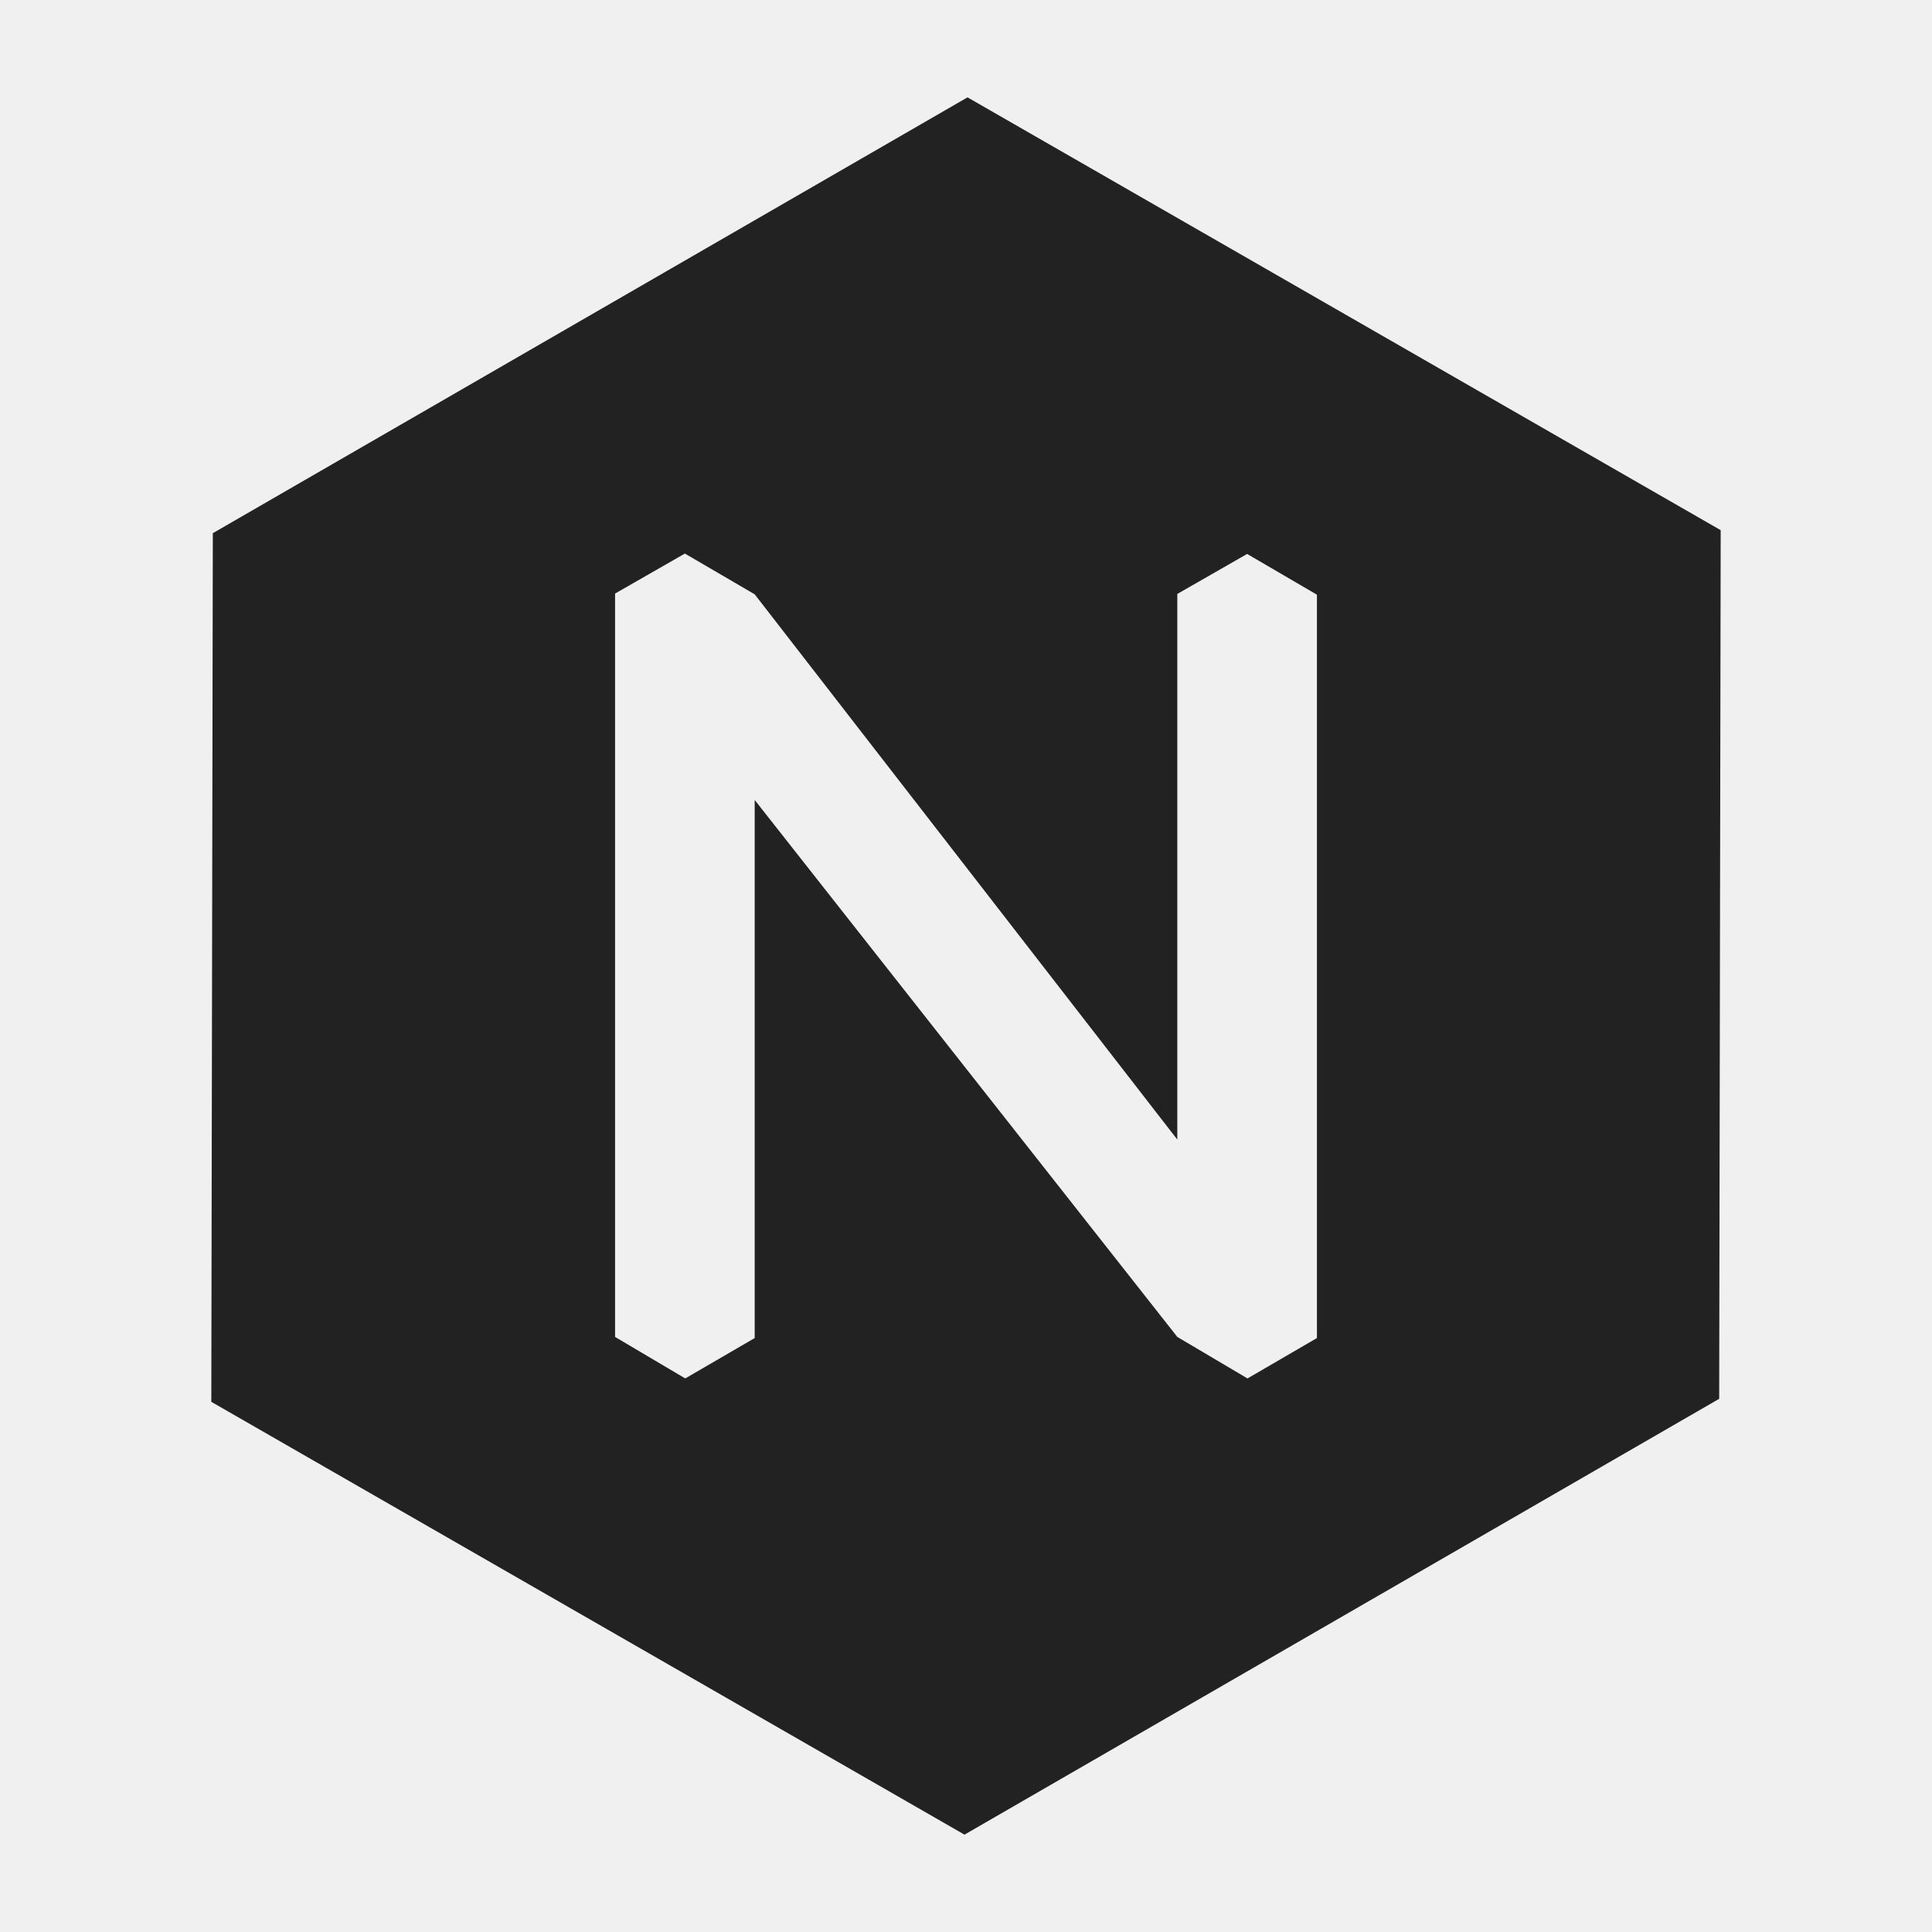
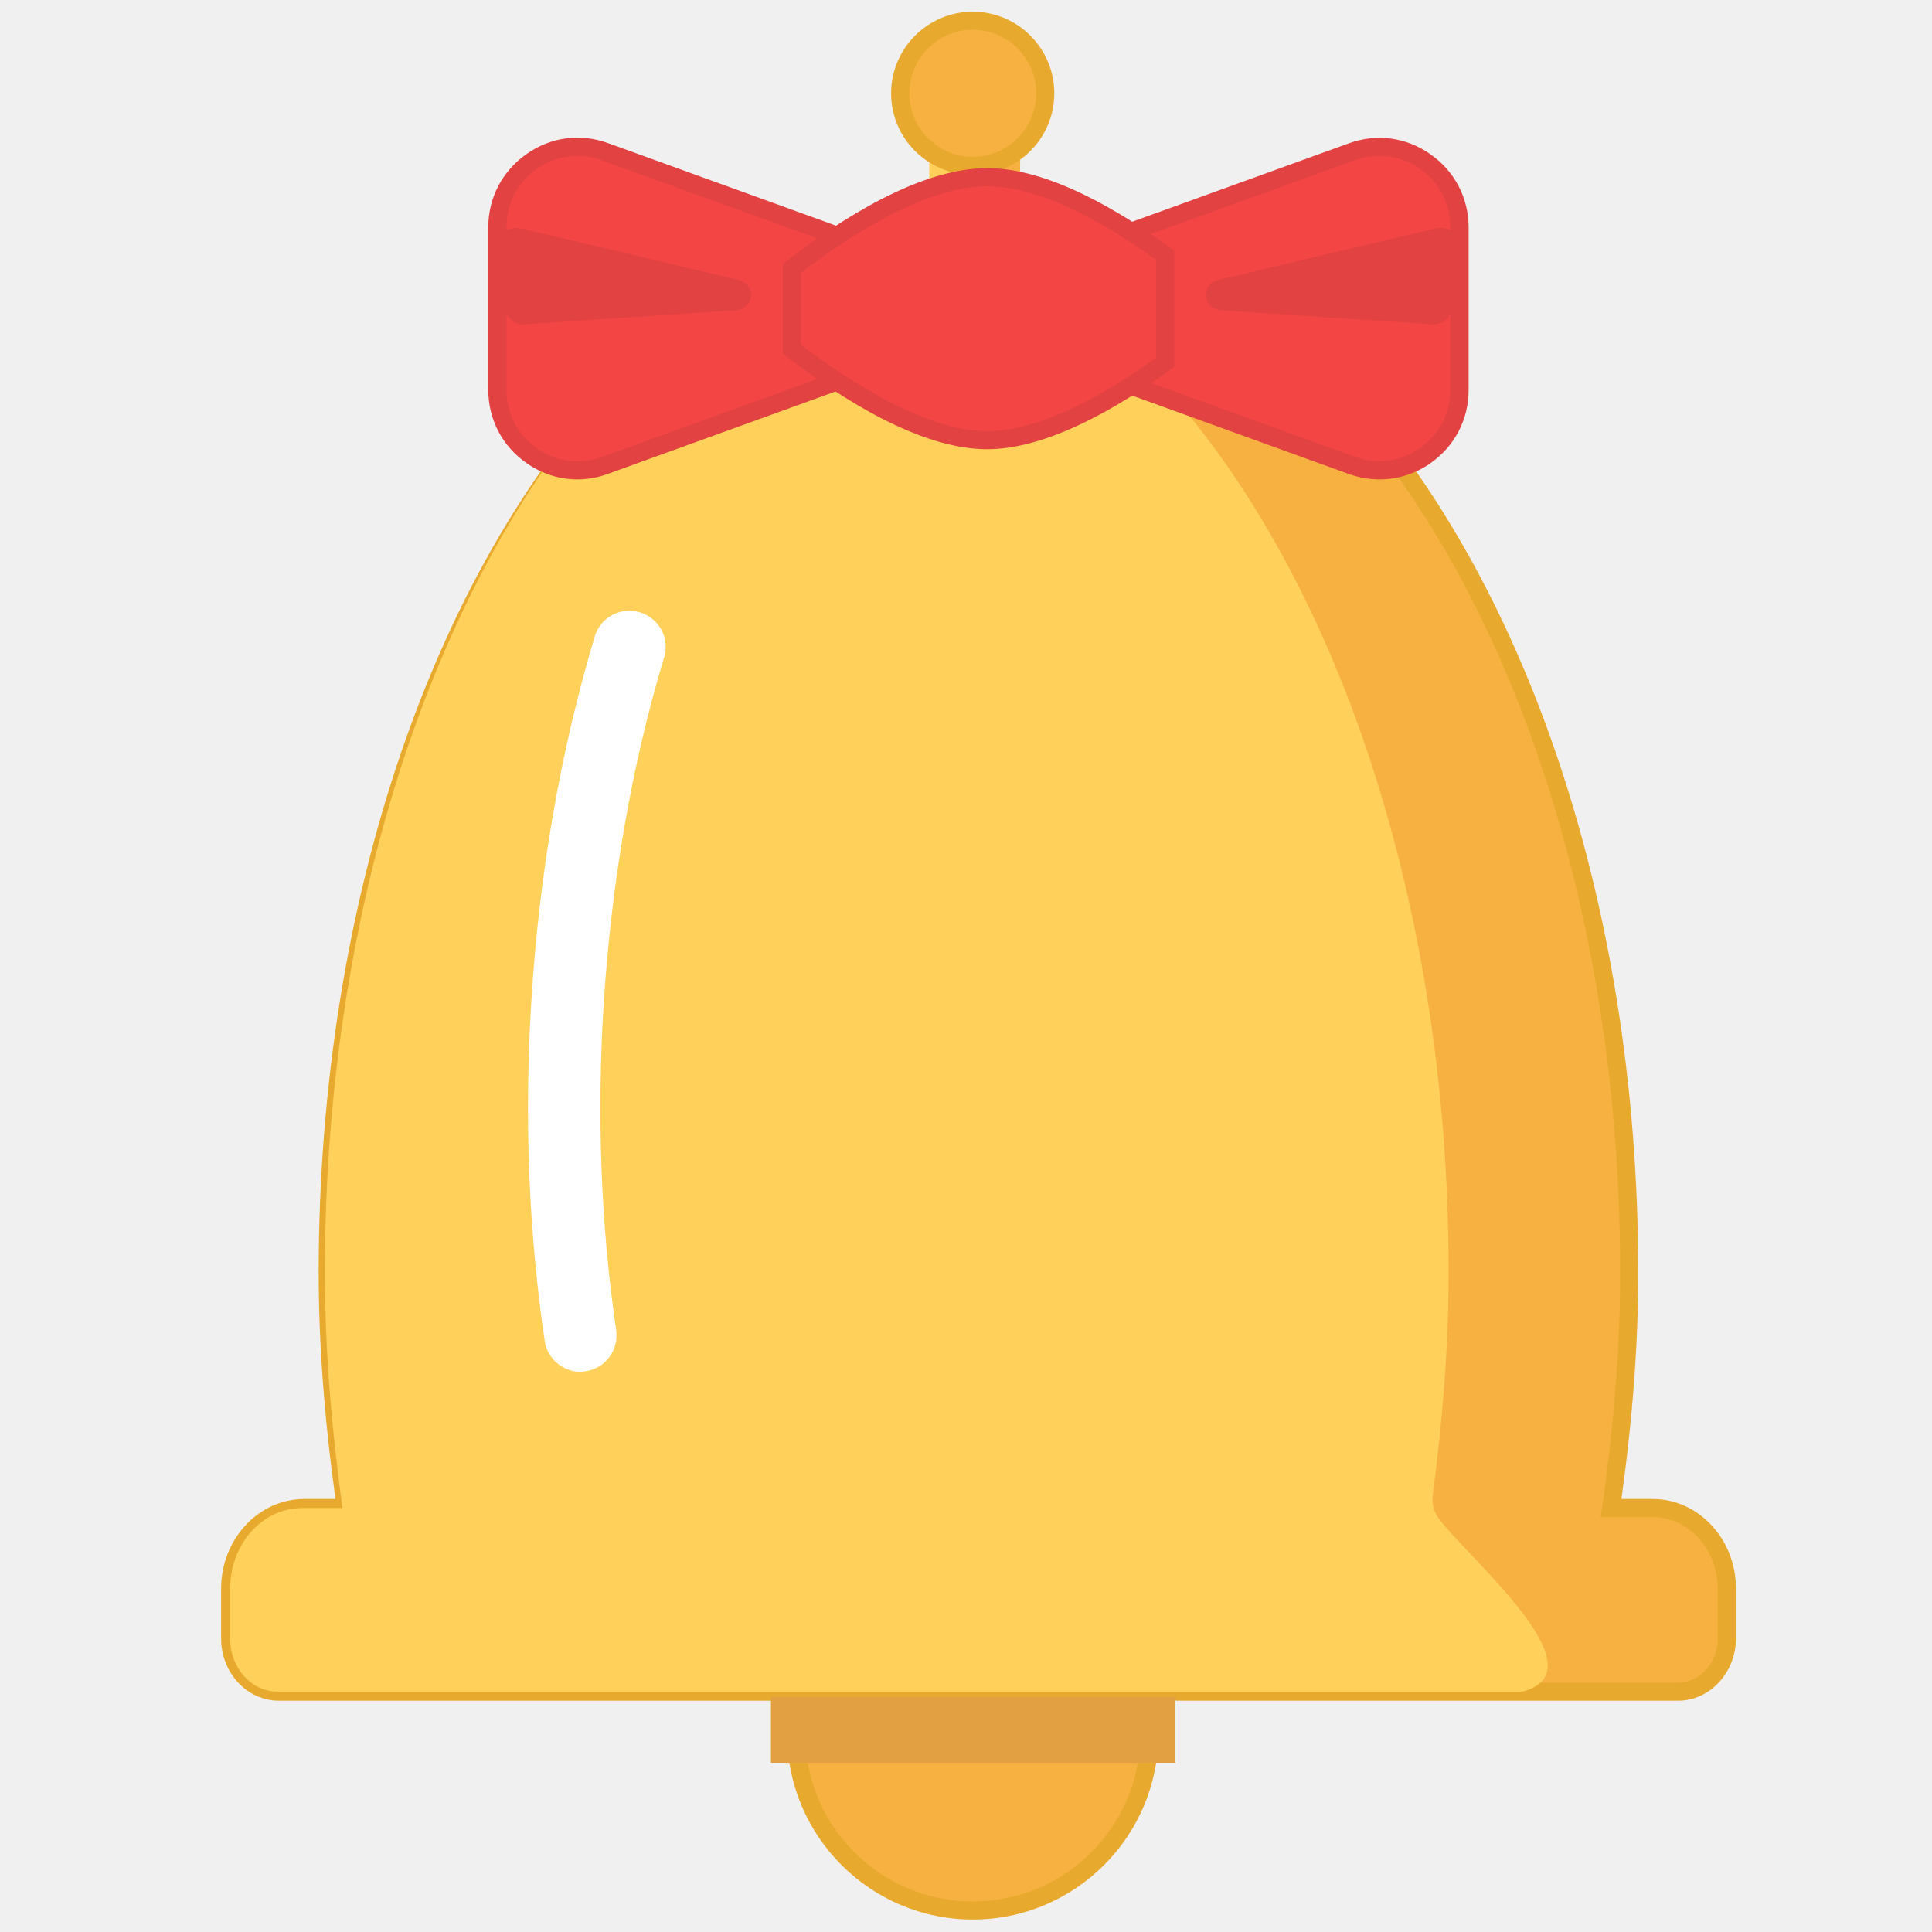
- <svg xmlns="http://www.w3.org/2000/svg" xml:space="preserve" enable-background="new 0 0 512 512" viewBox="0 0 512 512" height="512px" width="512px" y="0px" x="0px" id="NexT" version="1.1">
-   <defs id="defs3388" />
-   <path style="fill:#222222;fill-opacity:1" id="path3384" d="M 256.4,25.8 56.4,141.3 56,371.5 255.6,486.2 455.6,370.7 456,140.5 Z m 92.6,328.8 -18.4,10.7 -18.6,-11 0,0 -112,-142.3 0,142.6 -18.4,10.7 -18.6,-11 0,-197 18.5,-10.6 18.5,10.8 0,0 112,144.5 0,-144.6 18.5,-10.6 18.5,10.8 z" />
+ <svg xmlns="http://www.w3.org/2000/svg" t="1515228842828" class="icon" style="" viewBox="0 0 1024 1024" version="1.1" p-id="1383" width="200" height="200">
+   <defs>
+     <style type="text/css" />
+   </defs>
+   <path d="M492.5 64.2h48.1v136.5h-48.1z" fill="#FFD05A" p-id="1384" />
+   <path d="M516.6 64.2h24.1v136.5h-24.1z" fill="#F7B141" p-id="1385" />
+   <path d="M515.6 919m-93.6 0a93.6 93.6 0 1 0 187.2 0 93.6 93.6 0 1 0-187.2 0Z" fill="#F7B141" p-id="1386" />
+   <path d="M515.6 1017.4c-54.2 0-98.4-44.1-98.4-98.4s44.1-98.4 98.4-98.4S614 864.7 614 919s-44.2 98.4-98.4 98.4z m0-187.2c-48.9 0-88.8 39.8-88.8 88.8 0 48.9 39.8 88.8 88.8 88.8s88.8-39.8 88.8-88.8c-0.1-49-39.9-88.8-88.8-88.8z" fill="#E8AA2E" p-id="1387" />
+   <path d="M875.9 799.3h-22c5.7-40.4 9.6-81.9 9.6-125.1 0-202.3-65.6-379.3-163.8-478.4-21.1-21.3-49.4-32.3-78.2-32.3H415.7c-28.8 0-57.1 10.9-78.2 32.3-98.3 99.1-163.8 276.1-163.8 478.4 0 43.2 3.9 84.7 9.6 125.1h-22c-21.7 0-39.3 19.1-39.3 42.7v26.5c0 15.5 11.6 28.1 25.8 28.1h741.6c14.3 0 25.8-12.6 25.8-28.1V842c0-23.6-17.6-42.7-39.3-42.7z" fill="#F7B141" p-id="1388" />
+   <path d="M889.4 901.4H147.8c-16.9 0-30.6-14.8-30.6-32.9V842c0-26.2 19.8-47.5 44.1-47.5h16.5c-6-43.6-8.9-83-8.9-120.2 0-197.4 61.8-377.5 165.2-481.8 21.6-21.7 50.6-33.7 81.6-33.7h205.7c31.1 0 60.1 12 81.6 33.7C806.5 296.9 868.3 477 868.3 674.3c0 37.5-2.8 75.8-8.9 120.2H876c24.3 0 44.1 21.3 44.1 47.5v26.5c-0.1 18.1-13.9 32.9-30.7 32.9z m-728.1-97.3c-19 0-34.4 17-34.4 37.9v26.5c0 12.8 9.4 23.3 21 23.3h741.5c11.6 0 21-10.5 21-23.3V842c0-20.9-15.5-37.9-34.4-37.9h-27.6l0.8-5.5c6.5-46.3 9.5-85.8 9.5-124.4 0-194.9-60.7-372.5-162.5-475-19.7-19.9-46.3-30.8-74.8-30.8H415.8c-28.5 0-55.1 10.9-74.8 30.8-101.7 102.6-162.4 280.2-162.4 475 0 38.3 3.1 79 9.5 124.4l0.8 5.5h-27.6z" fill="#E8AA2E" p-id="1389" />
+   <path d="M762.5 804.7c-2.7-3.7-3.7-8-3.1-12.4 5-38.2 8.4-77.4 8.4-118.1 0-202.3-63.7-379.3-159.1-478.4-20.5-21.3-48-32.3-76-32.3H407.3c-28 0-55.4 10.9-76 32.3-95.4 99.1-159.1 276.1-159.1 478.4 0 43.2 3.8 84.7 9.3 125.1h-21.4c-21.1 0-38.1 19.1-38.1 42.7v26.5c0 15.5 11.2 28.1 25.1 28.1h659.7c43.1-11.1-29.3-71.3-44.3-91.9z" fill="#FFD05A" p-id="1390" />
+   <path d="M515.6 49.5m-38.4 0a38.4 38.4 0 1 0 76.8 0 38.4 38.4 0 1 0-76.8 0Z" fill="#F7B141" p-id="1391" />
+   <path d="M515.6 92.7c-23.9 0-43.3-19.4-43.3-43.2 0-23.9 19.4-43.3 43.3-43.3 23.8 0 43.2 19.4 43.2 43.3 0 23.8-19.4 43.2-43.2 43.2z m0-76.9C497 15.8 482 30.9 482 49.5c0 18.5 15.1 33.6 33.6 33.6s33.6-15.1 33.6-33.6c0-18.6-15.1-33.7-33.6-33.7z" fill="#E8AA2E" p-id="1392" />
+   <path d="M408.6 899.4h214.3v34.9H408.6z" fill="#E2A042" p-id="1393" />
+   <path d="M307.7 727.1c-9.4 0-17.6-6.9-19-16.4-8.5-57.6-10.9-118.1-7.1-179.9 4.2-68 15.5-133 33.6-193.4 3-10.2 13.8-16 23.9-12.9 10.2 3 16 13.8 12.9 23.9-17.3 57.5-28 119.7-32.1 184.7-3.6 59.2-1.4 117 6.7 171.9 1.5 10.5-5.7 20.3-16.2 21.8-0.8 0.2-1.7 0.3-2.7 0.3z" fill="#FFFFFF" p-id="1394" />
+   <path d="M547.2 162.5l-227-82.3c-27.5-10-56.6 10.4-56.6 39.7v87.3c0 29.3 29.1 49.7 56.6 39.7l227-82.3c1-0.4 1-1.7 0-2.1z" fill="#F44545" p-id="1395" />
+   <path d="M306.1 254.1c-9.5 0-18.9-2.9-27.1-8.7-12.9-9-20.2-23.2-20.2-38.8v-86.1c0-15.7 7.4-29.8 20.2-38.8 12.8-9.1 28.6-11.2 43.4-5.8l118.8 43c19 6.9 31.3 24.4 31.3 44.6s-12.3 37.7-31.3 44.6l-118.8 43c-5.4 2-10.9 3-16.3 3z m0-171.5c-7.6 0-15.1 2.3-21.6 6.9-10.3 7.2-16.1 18.5-16.1 31v86.1c0 12.5 5.9 23.8 16.1 31 10.2 7.1 22.8 8.9 34.5 4.6l118.8-43c18.4-6.7 25-22.7 25-35.6 0-12.8-6.6-28.9-25-35.6L319 85c-4.2-1.6-8.6-2.4-12.9-2.4z" fill="#E24242" p-id="1396" />
+   <path d="M390.9 148.2l-114.6-27.1c-6.4-1.5-12.7 2.5-12.7 8.1l4.4 34.4c0 5.6 6.3 9.6 12.7 8.1l110.2-7.3c9.7-2.3 9.7-13.9 0-16.2z" fill="#E24242" p-id="1397" />
+   <path d="M490 162.5l227-82.3c27.5-10 56.6 10.4 56.6 39.7v87.3c0 29.3-29.1 49.7-56.6 39.7l-227-82.3c-1-0.4-1-1.7 0-2.1z" fill="#F44545" p-id="1398" />
+   <path d="M731.1 254.1c-5.5 0-10.9-1-16.3-2.9l-118.8-43c-19-6.9-31.3-24.4-31.3-44.6S577 125.9 596 119l118.8-43c14.8-5.4 30.6-3.3 43.4 5.8 12.9 9 20.2 23.2 20.2 38.8v86.1c0 15.7-7.4 29.8-20.2 38.8-8.1 5.7-17.5 8.6-27.1 8.6z m0-171.5c-4.3 0-8.7 0.8-13 2.3l-118.8 43c-18.4 6.7-25 22.7-25 35.6 0 12.8 6.6 28.9 25 35.6l118.8 43c11.8 4.3 24.4 2.5 34.5-4.6 10.3-7.2 16.1-18.5 16.1-31v-86.1c0-12.5-5.9-23.8-16.1-31-6.4-4.4-13.9-6.8-21.5-6.8z" fill="#E24242" p-id="1399" />
+   <path d="M646.3 148.2l114.6-27.1c6.4-1.5 12.7 2.5 12.7 8.1l-4.4 34.4c0 5.6-6.3 9.6-12.7 8.1l-110.2-7.3c-9.7-2.3-9.7-13.9 0-16.2z" fill="#E24242" p-id="1400" />
+   <path d="M617.5 135.2c-26.4-19.3-63.3-41.3-94.3-41.3-34.8 0-77.1 27.8-103.5 48.3V185c26.4 20.5 68.7 48.3 103.5 48.3 31 0 67.9-22 94.3-41.3v-56.8z" fill="#F44545" p-id="1401" />
+   <path d="M523.2 238.1c-35.5 0-77.5-26.8-106.5-49.3l-1.8-1.4v-47.6l1.9-1.4c29-22.5 71-49.3 106.5-49.3 32.6 0 70.8 23 97.1 42.3l2 1.4v61.7l-2 1.4c-26.4 19.2-64.6 42.2-97.2 42.2z m-98.7-55.5c23.2 17.8 65.1 45.9 98.7 45.9 29.2 0 64.4-20.8 89.5-38.9v-51.9c-25-18.1-60.2-39-89.5-39-33.5 0-75.5 28.1-98.7 45.9v38z" fill="#E24242" p-id="1402" />
</svg>
